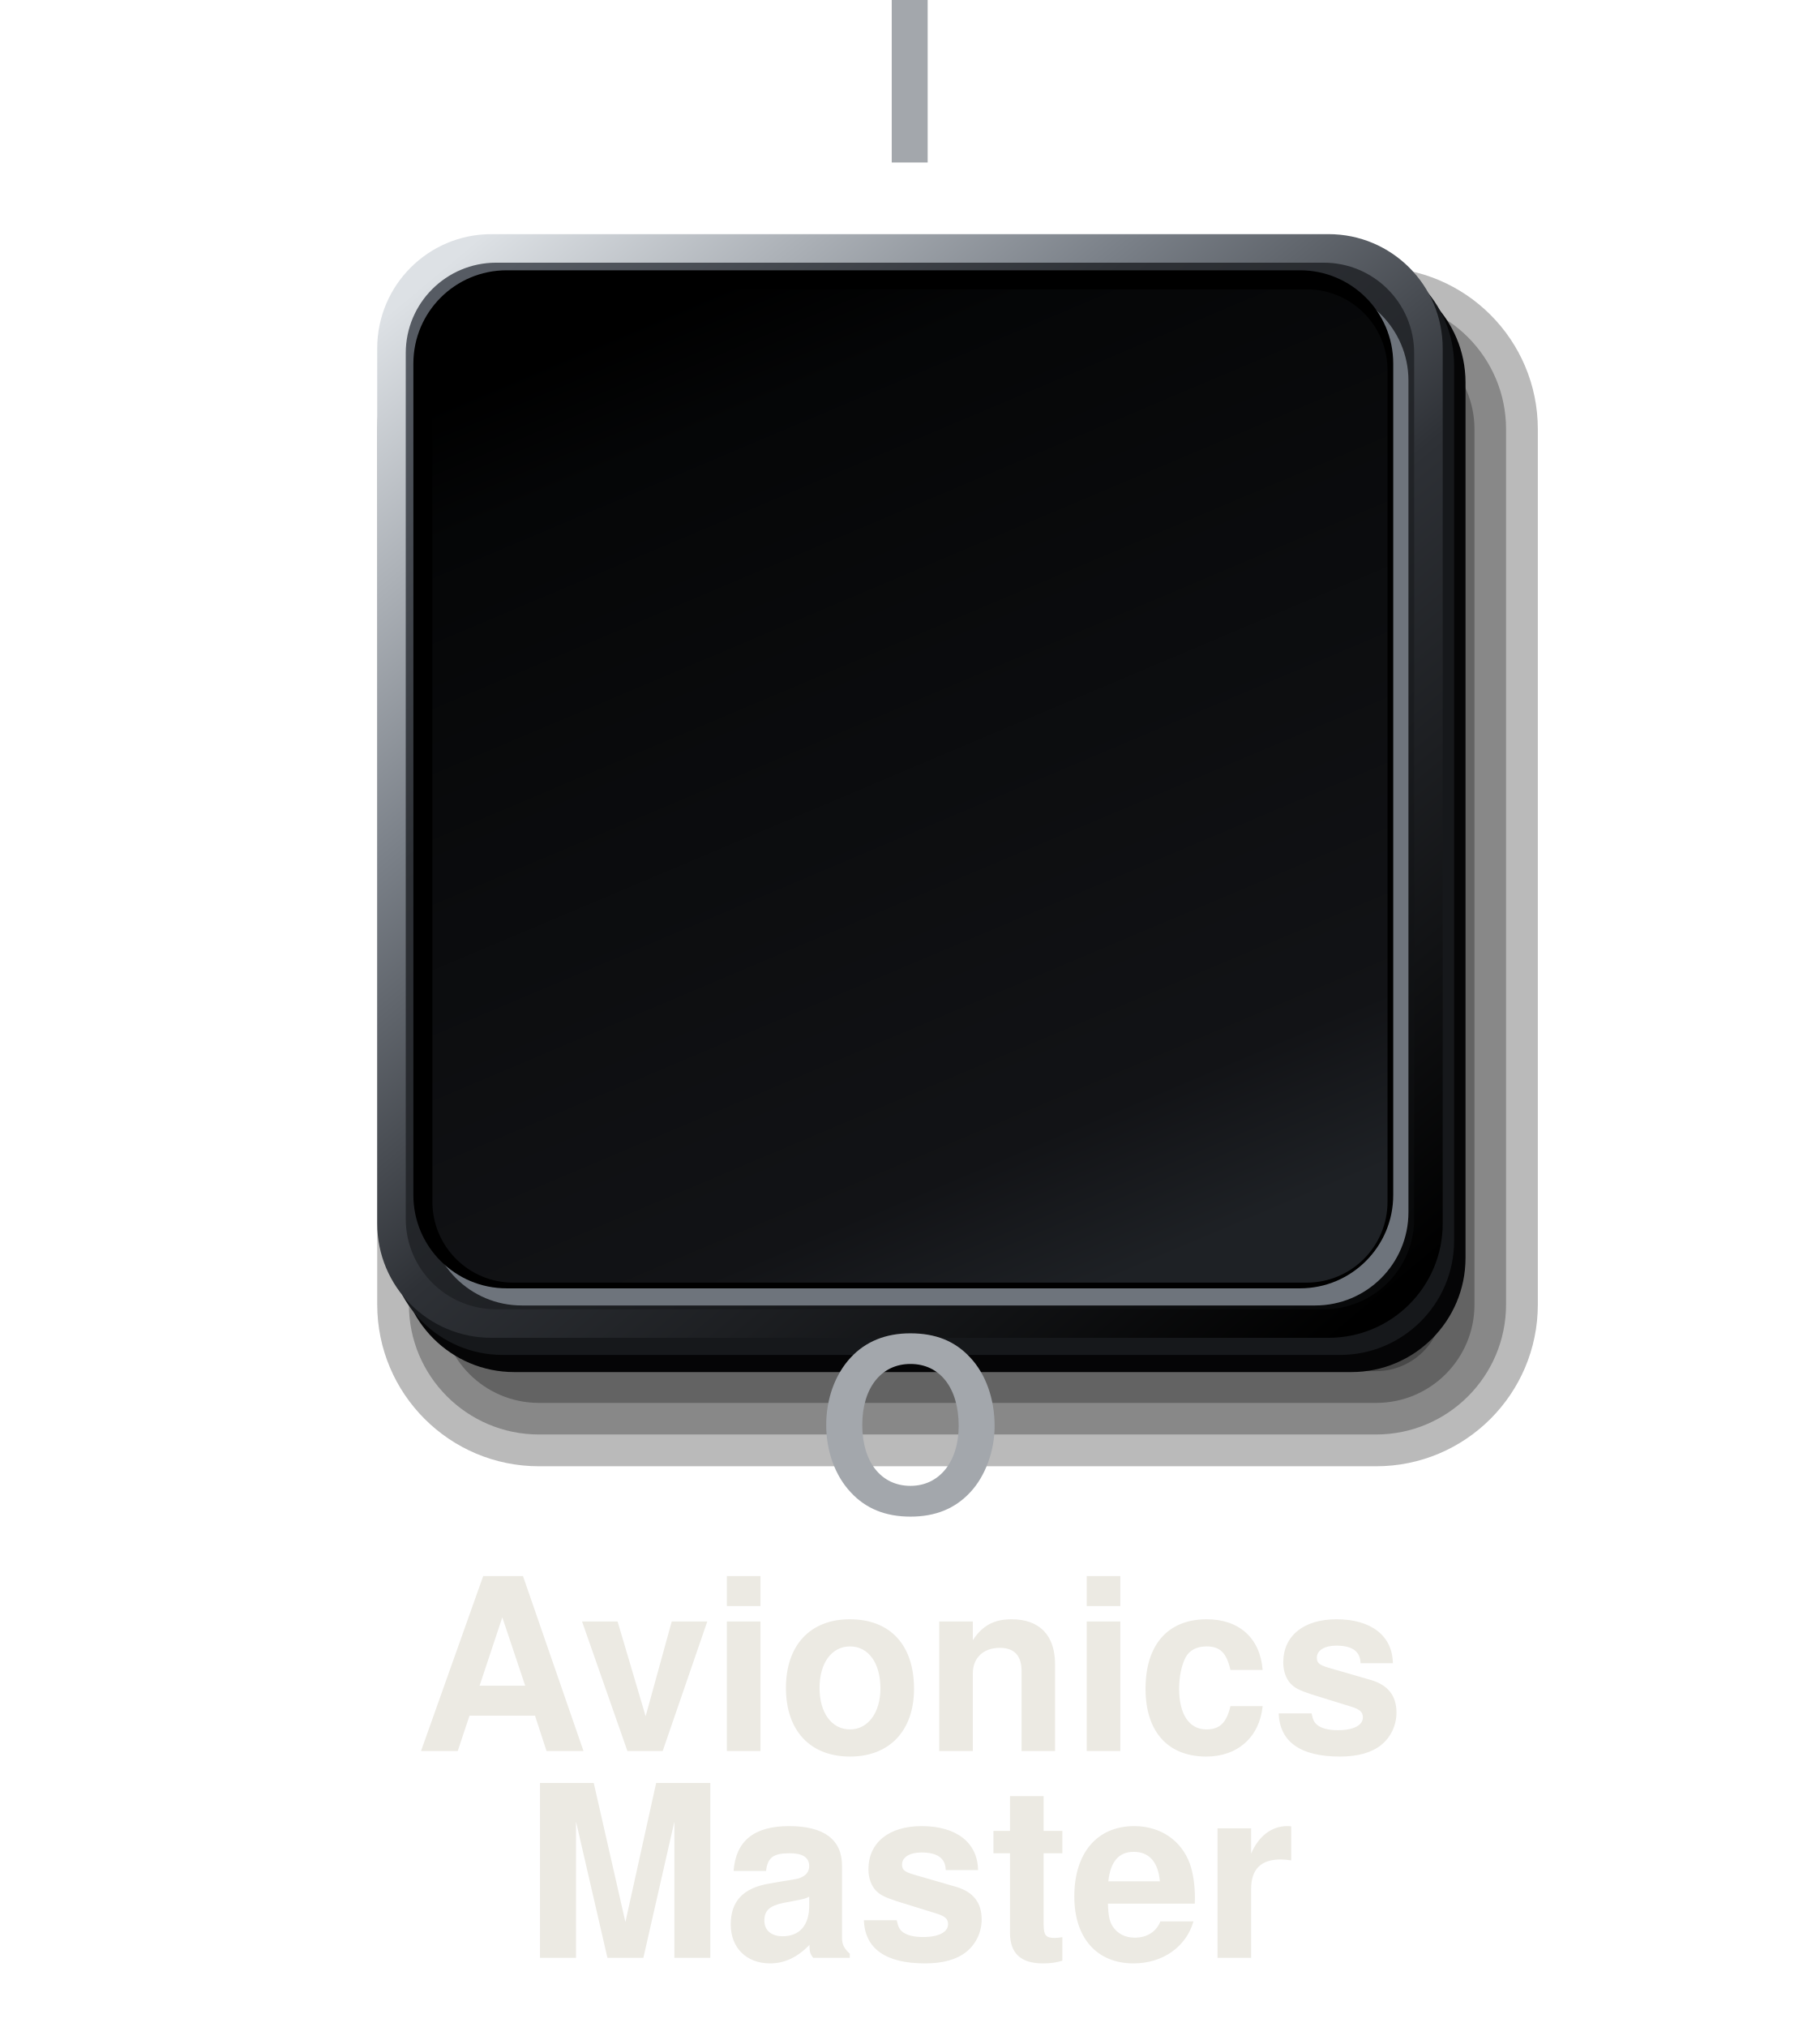
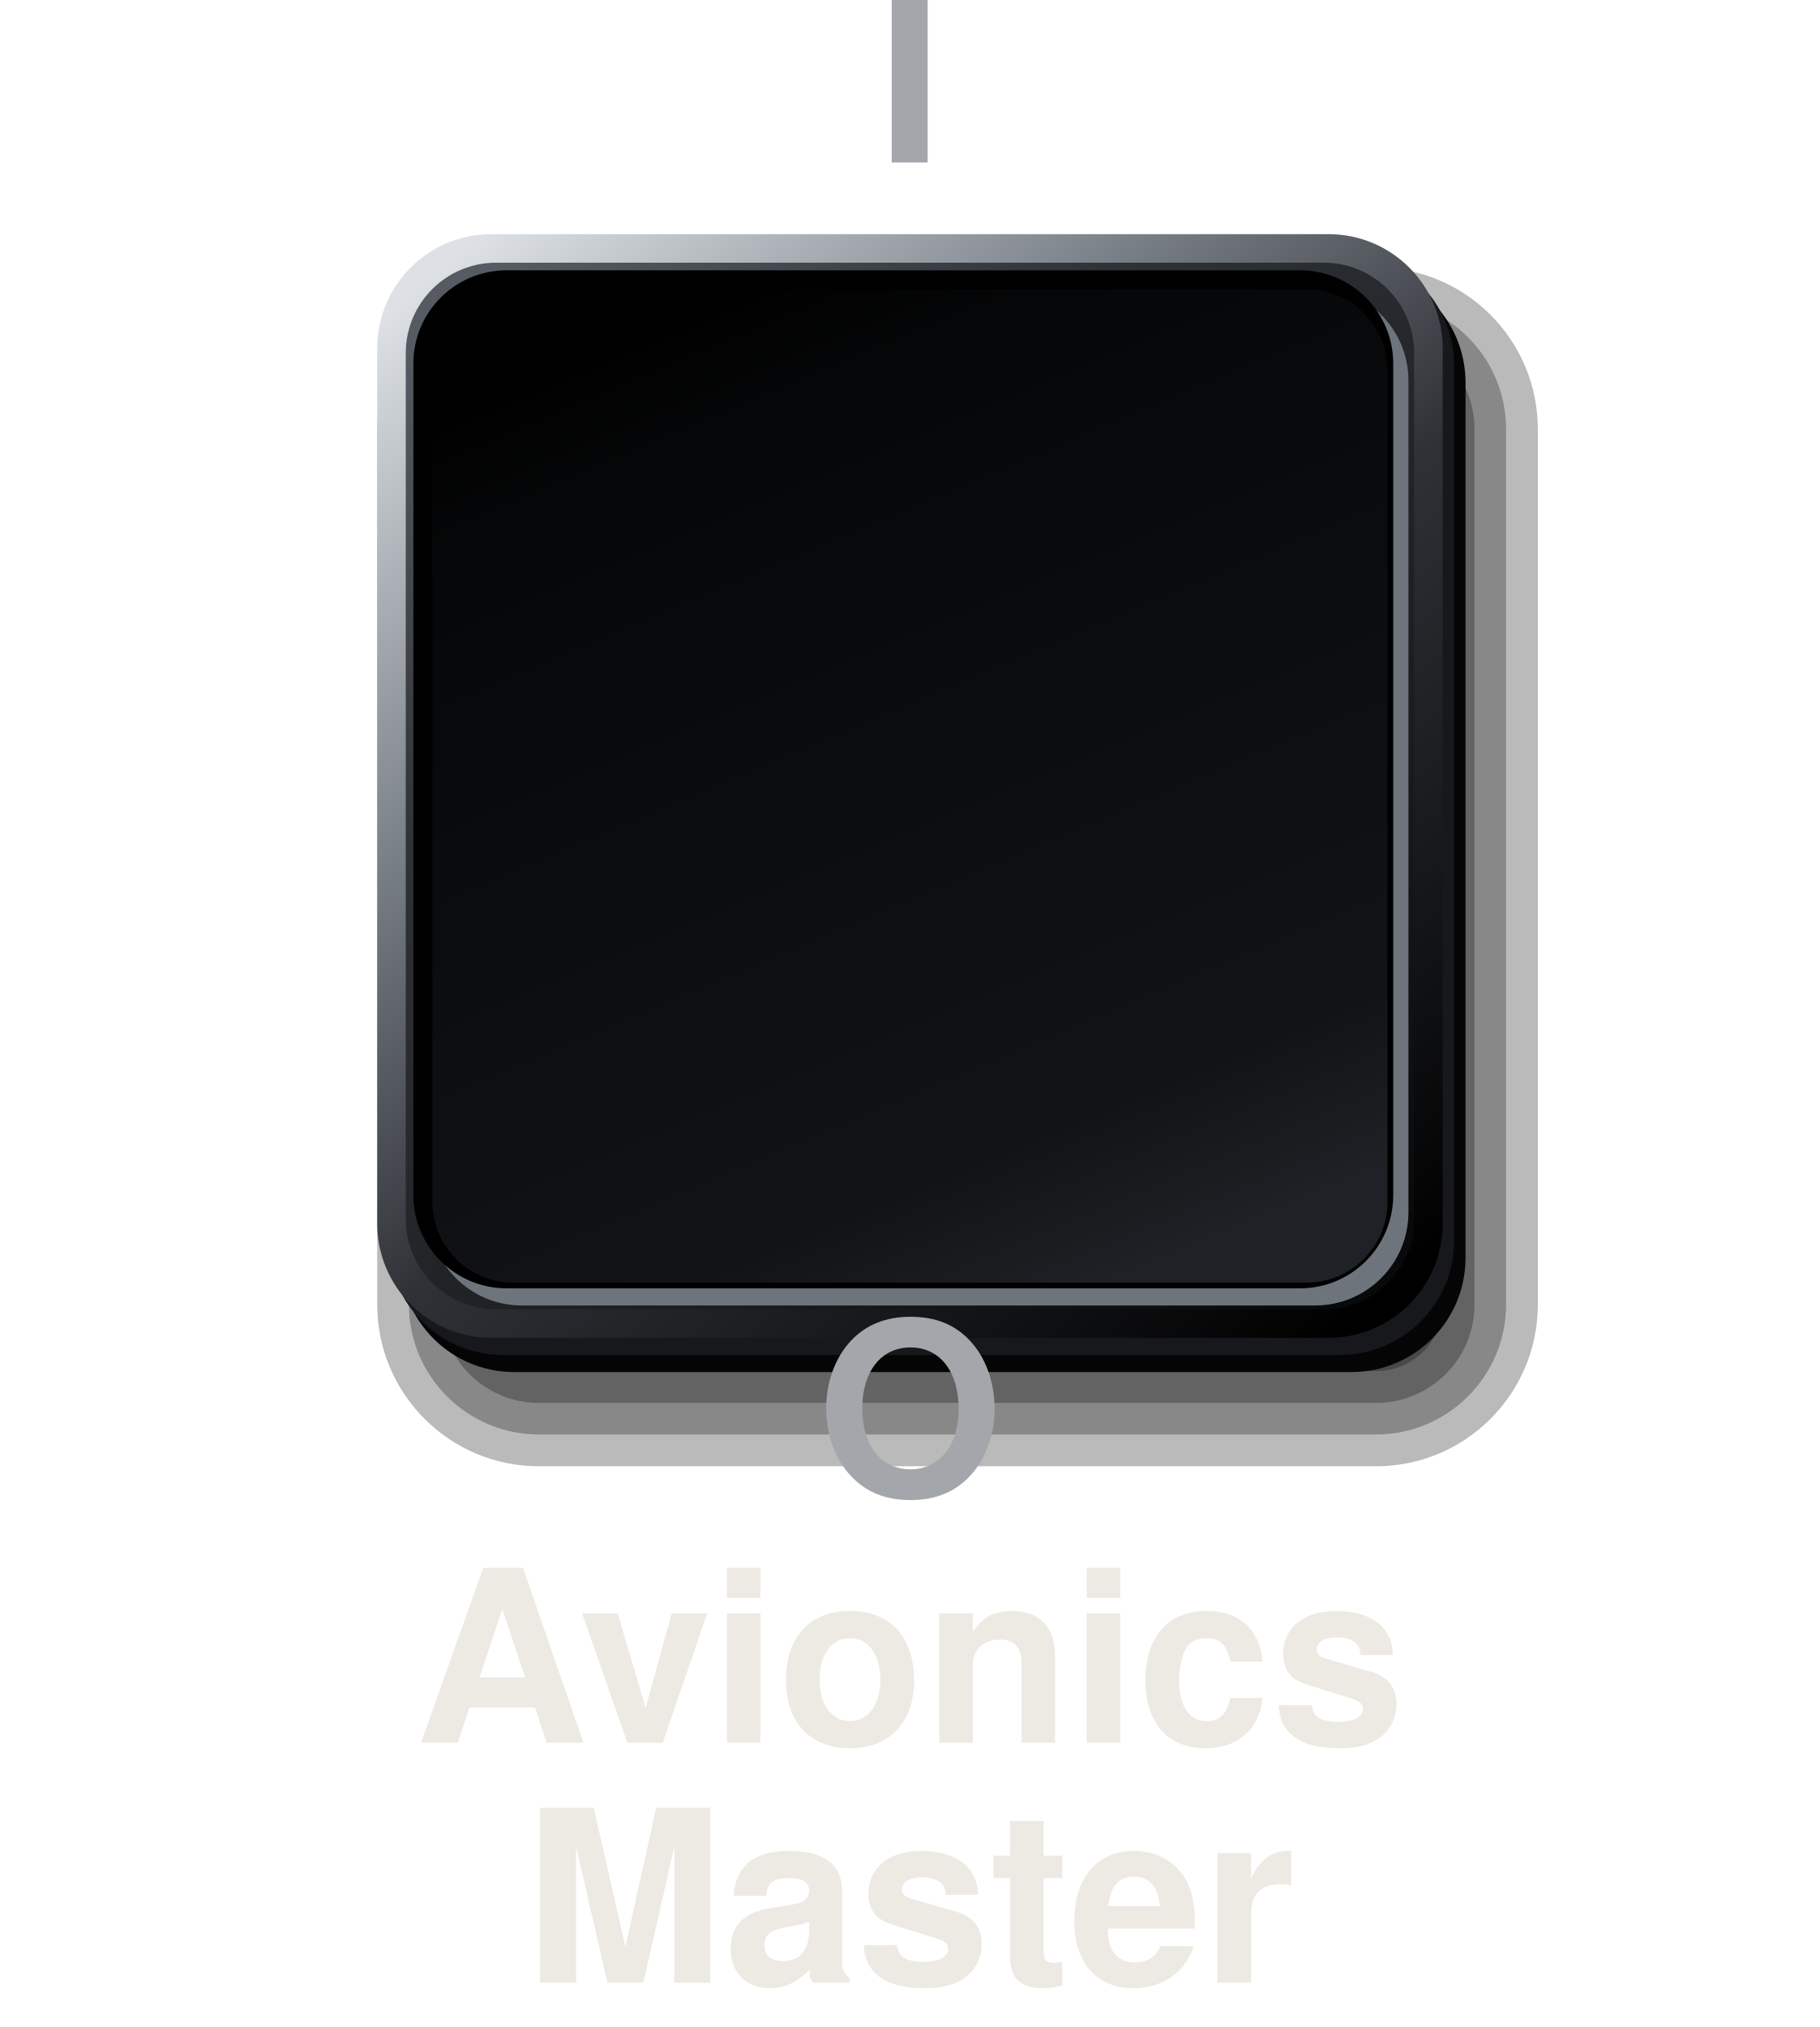
<svg xmlns="http://www.w3.org/2000/svg" viewBox="0 0 220 245" width="220" height="245">
  <defs>
    <linearGradient id="a" x1="0.1" y1="0" x2="0.9" y2="1">
      <stop offset="0" stop-color="#565B63" />
      <stop offset="0.3" stop-color="#2E3136" />
      <stop offset="0.7" stop-color="#1A1C1F" />
      <stop offset="1" stop-color="#08090A" />
    </linearGradient>
    <linearGradient id="b" x1="0.1" y1="0" x2="0.9" y2="1">
      <stop offset="0" stop-color="#DDE1E5" />
      <stop offset="0.3" stop-color="#7A8088" />
      <stop offset="0.55" stop-color="#2E3136" />
      <stop offset="1" stop-color="#000" />
    </linearGradient>
    <linearGradient id="c" x1="0.3" y1="0" x2="0.7" y2="1">
      <stop offset="0" stop-color="#000" />
      <stop offset="0.12" stop-color="#050607" />
      <stop offset="0.85" stop-color="#121316" />
      <stop offset="1" stop-color="#1E2125" />
    </linearGradient>
  </defs>
  <g transform="translate(110 95) scale(1.15) translate(-100 -80.5)">
    <rect x="44" y="26" width="122" height="126" rx="17" fill="#000" fill-opacity="0.27" />
    <rect x="47.33" y="29.33" width="115.33" height="119.33" rx="13.67" fill="#000" fill-opacity="0.27" />
    <rect x="50.67" y="32.67" width="108.67" height="112.67" rx="10.33" fill="#000" fill-opacity="0.27" />
    <rect x="54" y="36" width="102" height="106" rx="7" fill="#000" fill-opacity="0.27" />
    <rect x="46.4" y="26.1" width="112" height="116" rx="12" fill="#050506" />
    <rect x="45.2" y="24.3" width="112" height="116" rx="12" fill="#16181B" />
    <rect x="44" y="22.5" width="112" height="116" rx="12" fill="url(#b)" />
    <rect x="47" y="25.5" width="106" height="110" rx="9.5" fill="url(#a)" />
    <rect x="49.4" y="28.1" width="103" height="107" rx="9.8" fill="#6E747C" />
    <rect x="47.8" y="26.3" width="103" height="107" rx="9.8" fill="#000" />
    <rect x="49.8" y="28.3" width="100.4" height="104.4" rx="8.5" fill="url(#c)" />
  </g>
  <text x="110" y="13" font-size="29" font-family="Helvetica, Arial, sans-serif" font-weight="bold" fill="#A3A7AC" text-anchor="middle" dominant-baseline="central">I</text>
-   <text x="110" y="176" font-size="29" font-family="Helvetica, Arial, sans-serif" font-weight="bold" fill="#A3A7AC" text-anchor="middle" dominant-baseline="central">O</text>
-   <text x="110" y="205" font-size="29" font-family="Helvetica, Arial, sans-serif" font-weight="bold" fill="#ECEAE3" text-anchor="middle" dominant-baseline="central">Avionics</text>
-   <text x="110" y="230" font-size="29" font-family="Helvetica, Arial, sans-serif" font-weight="bold" fill="#ECEAE3" text-anchor="middle" dominant-baseline="central">Master</text>
+   <text x="110" y="174" font-size="29" font-family="Helvetica, Arial, sans-serif" font-weight="bold" fill="#A3A7AC" text-anchor="middle" dominant-baseline="central">O</text>
+   <text x="110" y="204" font-size="29" font-family="Helvetica, Arial, sans-serif" font-weight="bold" fill="#ECEAE3" text-anchor="middle" dominant-baseline="central">Avionics</text>
+   <text x="110" y="233" font-size="29" font-family="Helvetica, Arial, sans-serif" font-weight="bold" fill="#ECEAE3" text-anchor="middle" dominant-baseline="central">Master</text>
</svg>
